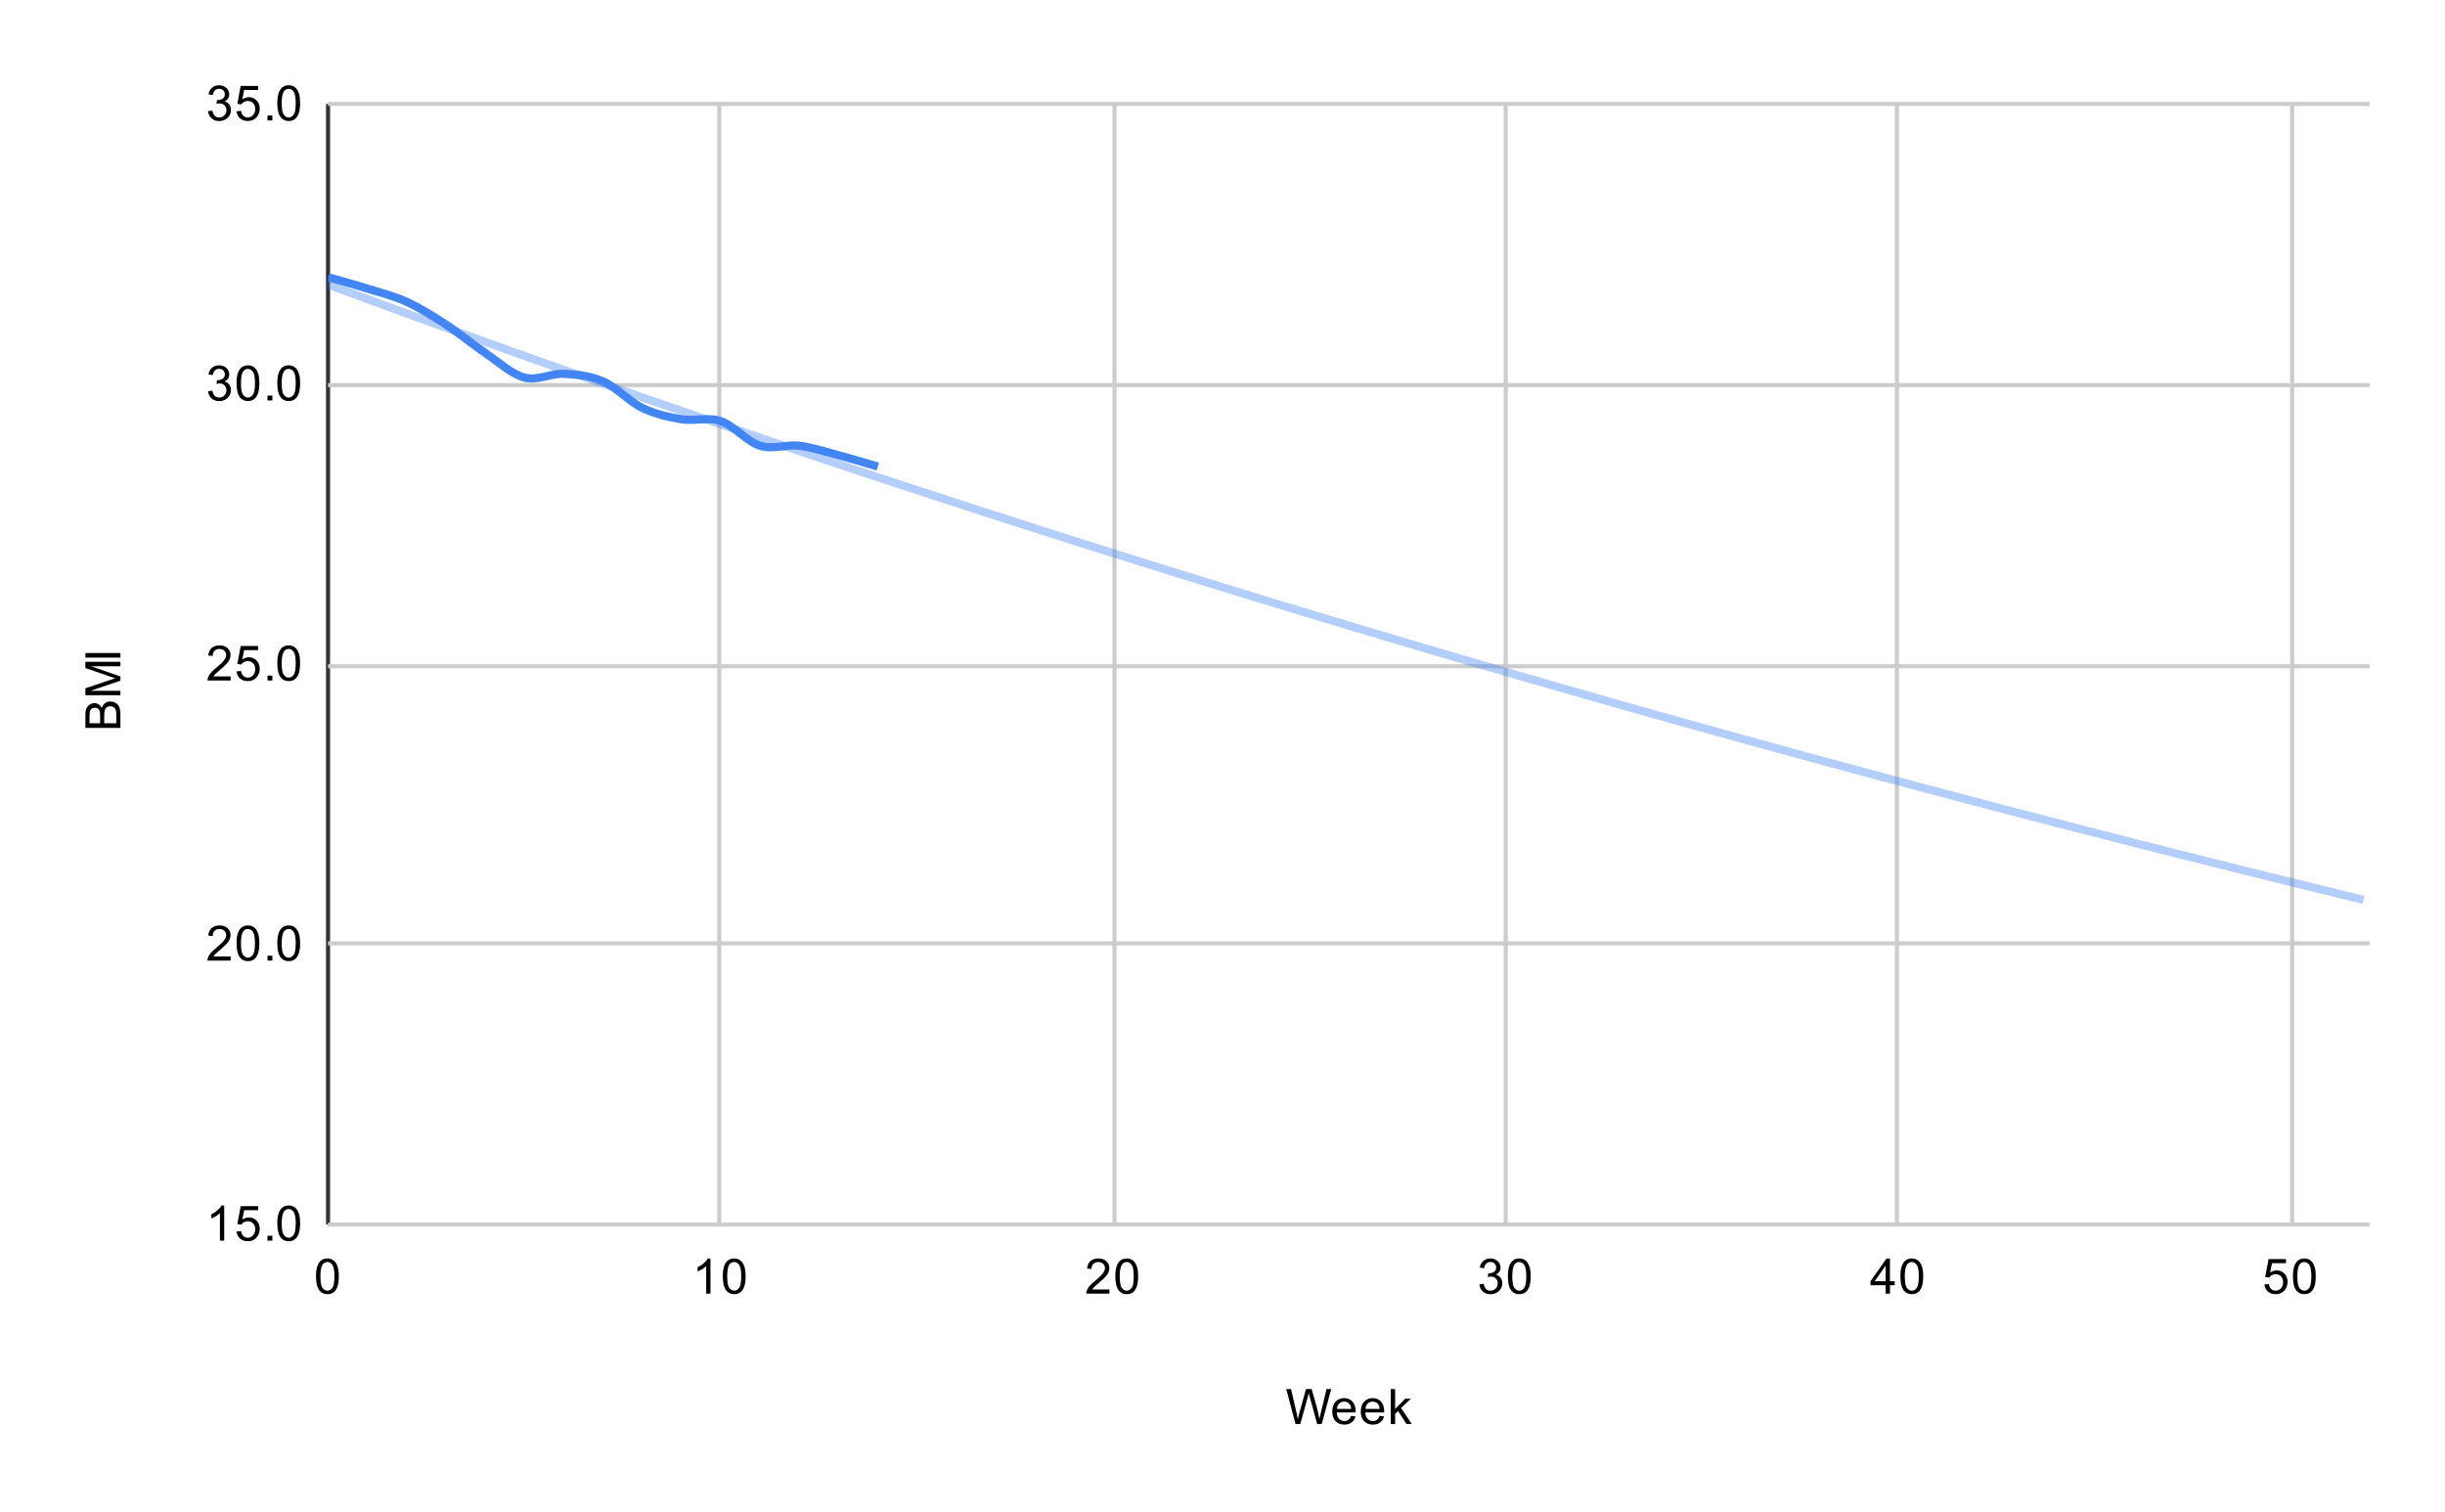
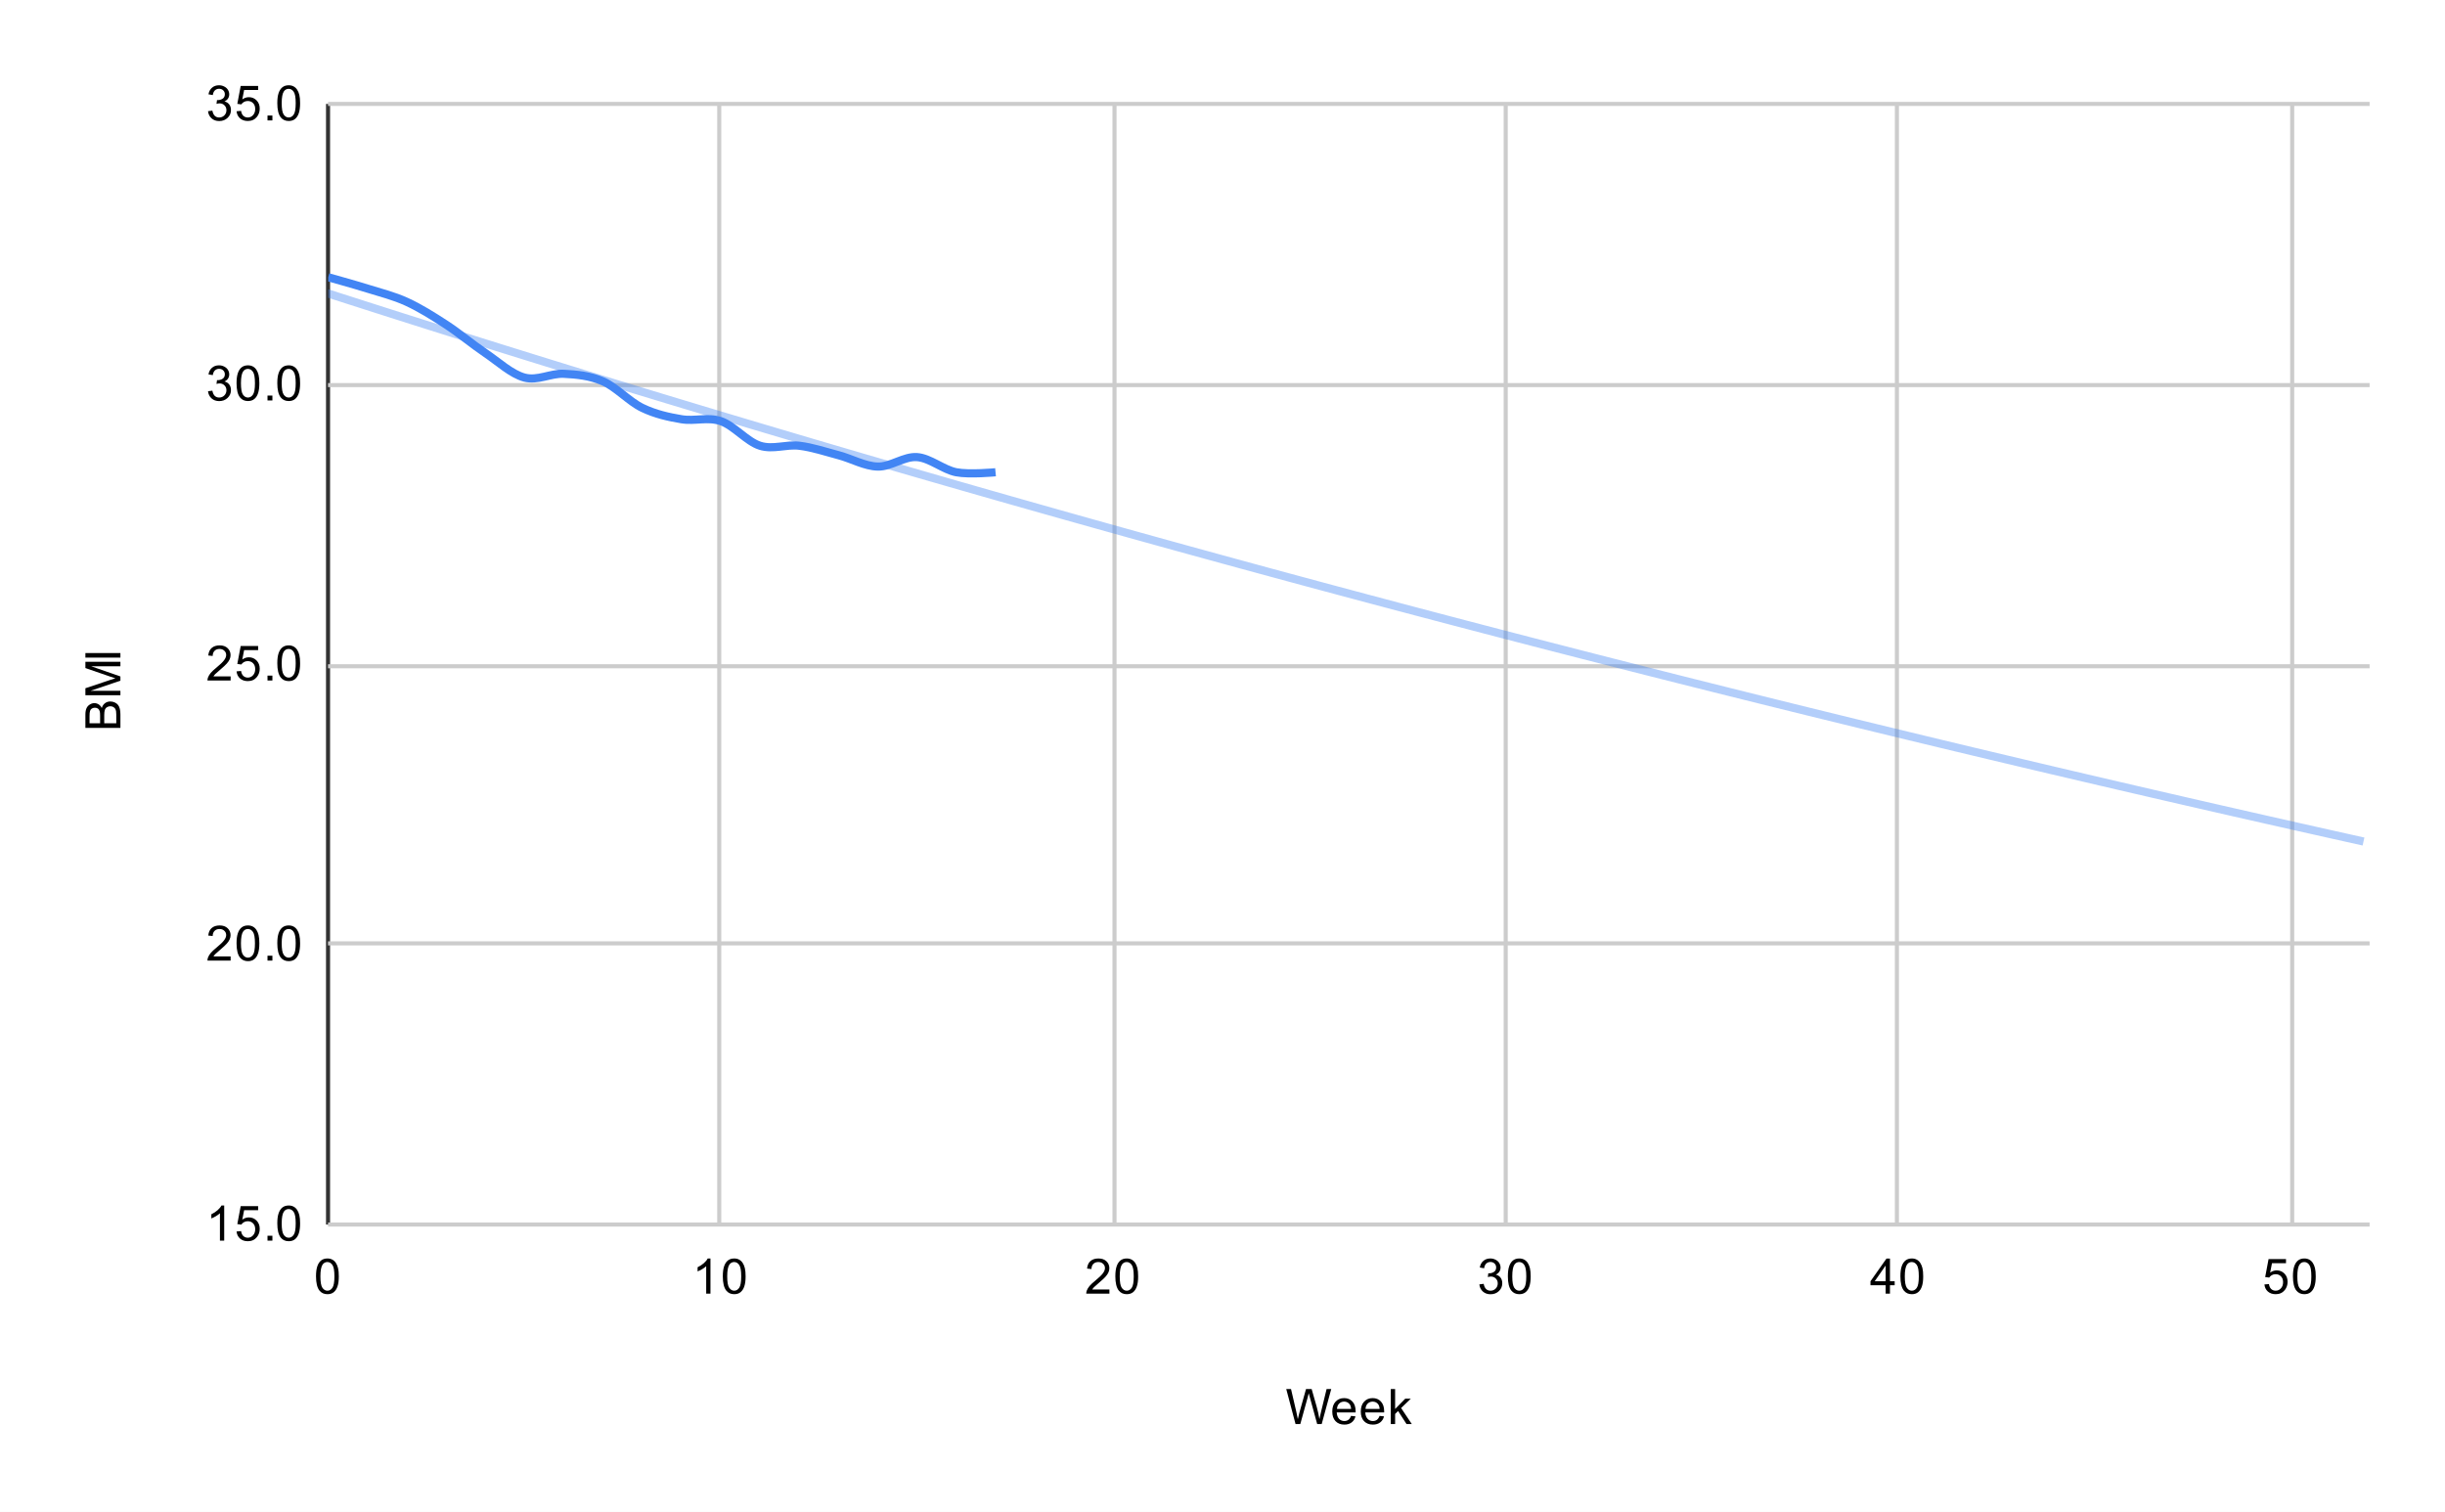
<svg xmlns="http://www.w3.org/2000/svg" version="1.1" viewBox="0.0 0.0 600.0 371.0" fill="none" stroke="none" stroke-linecap="square" stroke-miterlimit="10" width="600" height="371">
  <path fill="#ffffff" d="M0 0L600.0 0L600.0 371.0L0 371.0L0 0Z" fill-rule="nonzero" />
  <path stroke="#333333" stroke-width="1.0" stroke-linecap="butt" d="M80.5 25.5L80.5 300.5" fill-rule="nonzero" />
  <path stroke="#cccccc" stroke-width="1.0" stroke-linecap="butt" d="M176.5 25.5L176.5 300.5" fill-rule="nonzero" />
  <path stroke="#cccccc" stroke-width="1.0" stroke-linecap="butt" d="M273.5 25.5L273.5 300.5" fill-rule="nonzero" />
  <path stroke="#cccccc" stroke-width="1.0" stroke-linecap="butt" d="M369.5 25.5L369.5 300.5" fill-rule="nonzero" />
  <path stroke="#cccccc" stroke-width="1.0" stroke-linecap="butt" d="M465.5 25.5L465.5 300.5" fill-rule="nonzero" />
  <path stroke="#cccccc" stroke-width="1.0" stroke-linecap="butt" d="M562.5 25.5L562.5 300.5" fill-rule="nonzero" />
  <path stroke="#cccccc" stroke-width="1.0" stroke-linecap="butt" d="M80.5 300.5L581.5 300.5" fill-rule="nonzero" />
  <path stroke="#cccccc" stroke-width="1.0" stroke-linecap="butt" d="M80.5 231.5L581.5 231.5" fill-rule="nonzero" />
  <path stroke="#cccccc" stroke-width="1.0" stroke-linecap="butt" d="M80.5 163.5L581.5 163.5" fill-rule="nonzero" />
  <path stroke="#cccccc" stroke-width="1.0" stroke-linecap="butt" d="M80.5 94.5L581.5 94.5" fill-rule="nonzero" />
  <path stroke="#cccccc" stroke-width="1.0" stroke-linecap="butt" d="M80.5 25.5L581.5 25.5" fill-rule="nonzero" />
  <clipPath id="id_0">
    <path d="M80.55 25.55L581.45 25.55L581.45 300.45L80.55 300.45L80.55 25.55Z" clip-rule="nonzero" />
  </clipPath>
-   <path stroke="#4285f4" stroke-width="2.0" stroke-linecap="butt" clip-path="url(#id_0)" d="M80.55 68.034C80.55 68.034 86.972 69.815 90.183 70.822C93.394 71.828 96.604 72.603 99.815 74.074C103.026 75.545 106.237 77.558 109.448 79.649C112.659 81.74 115.87 84.45 119.081 86.618C122.292 88.786 125.503 91.806 128.713 92.658C131.924 93.51 135.135 91.574 138.346 91.729C141.557 91.884 144.768 92.194 147.979 93.587C151.19 94.981 154.401 98.543 157.612 100.092C160.822 101.641 164.033 102.338 167.244 102.88C170.455 103.422 173.666 102.26 176.877 103.344C180.088 104.428 183.299 108.377 186.51 109.384C189.721 110.391 192.931 108.997 196.142 109.384C199.353 109.771 202.564 110.855 205.775 111.707C208.986 112.559 215.408 114.495 215.408 114.495" fill-rule="nonzero" />
-   <path stroke="#4285f4" stroke-width="2.0" stroke-linecap="butt" stroke-opacity="0.4" clip-path="url(#id_0)" d="M0 38.918C0 38.918 2.667 39.976 4.0 40.504C5.333 41.032 6.667 41.559 8.0 42.085C9.333 42.611 10.667 43.136 12.0 43.66C13.333 44.184 14.667 44.707 16.0 45.23C17.333 45.752 18.667 46.274 20.0 46.794C21.333 47.315 22.667 47.835 24.0 48.354C25.333 48.872 26.667 49.39 28.0 49.908C29.333 50.425 30.667 50.941 32.0 51.456C33.333 51.972 34.667 52.486 36.0 53C37.333 53.513 38.667 54.026 40.0 54.538C41.333 55.05 42.667 55.561 44.0 56.071C45.333 56.581 46.667 57.09 48.0 57.599C49.333 58.107 50.667 58.615 52.0 59.121C53.333 59.628 54.667 60.134 56.0 60.639C57.333 61.144 58.667 61.648 60.0 62.151C61.333 62.655 62.667 63.157 64.0 63.658C65.333 64.16 66.667 64.661 68.0 65.161C69.333 65.66 70.667 66.159 72.0 66.658C73.333 67.156 74.667 67.653 76.0 68.15C77.333 68.646 78.667 69.142 80.0 69.636C81.333 70.131 82.667 70.625 84.0 71.118C85.333 71.611 86.667 72.104 88.0 72.595C89.333 73.086 90.667 73.577 92.0 74.067C93.333 74.557 94.667 75.045 96.0 75.534C97.333 76.022 98.667 76.509 100.0 76.995C101.333 77.482 102.667 77.967 104.0 78.452C105.333 78.937 106.667 79.421 108.0 79.904C109.333 80.387 110.667 80.87 112.0 81.351C113.333 81.833 114.667 82.313 116.0 82.793C117.333 83.273 118.667 83.752 120.0 84.23C121.333 84.709 122.667 85.186 124.0 85.663C125.333 86.139 126.667 86.615 128.0 87.09C129.333 87.565 130.667 88.04 132.0 88.513C133.333 88.986 134.667 89.459 136.0 89.931C137.333 90.403 138.667 90.874 140.0 91.344C141.333 91.814 142.667 92.283 144.0 92.752C145.333 93.221 146.667 93.688 148.0 94.155C149.333 94.622 150.667 95.089 152.0 95.554C153.333 96.02 154.667 96.484 156.0 96.948C157.333 97.412 158.667 97.875 160.0 98.337C161.333 98.8 162.667 99.261 164.0 99.722C165.333 100.182 166.667 100.642 168.0 101.102C169.333 101.561 170.667 102.019 172.0 102.477C173.333 102.934 174.667 103.391 176.0 103.847C177.333 104.303 178.667 104.758 180.0 105.213C181.333 105.667 182.667 106.121 184.0 106.574C185.333 107.027 186.667 107.479 188.0 107.931C189.333 108.382 190.667 108.833 192.0 109.283C193.333 109.733 194.667 110.182 196.0 110.63C197.333 111.078 198.667 111.526 200.0 111.973C201.333 112.42 202.667 112.866 204.0 113.311C205.333 113.756 206.667 114.201 208.0 114.645C209.333 115.089 210.667 115.532 212.0 115.974C213.333 116.416 214.667 116.858 216.0 117.299C217.333 117.74 218.667 118.18 220.0 118.619C221.333 119.058 222.667 119.497 224.0 119.935C225.333 120.372 226.667 120.81 228.0 121.246C229.333 121.682 230.667 122.118 232.0 122.553C233.333 122.988 234.667 123.422 236.0 123.855C237.333 124.288 238.667 124.721 240.0 125.153C241.333 125.585 242.667 126.016 244.0 126.447C245.333 126.877 246.667 127.307 248.0 127.736C249.333 128.165 250.667 128.593 252.0 129.021C253.333 129.448 254.667 129.875 256.0 130.301C257.333 130.727 258.667 131.153 260.0 131.577C261.333 132.002 262.667 132.426 264.0 132.849C265.333 133.272 266.667 133.695 268.0 134.116C269.333 134.538 270.667 134.959 272.0 135.38C273.333 135.8 274.667 136.22 276.0 136.638C277.333 137.057 278.667 137.476 280.0 137.893C281.333 138.311 282.667 138.727 284.0 139.143C285.333 139.56 286.667 139.975 288.0 140.39C289.333 140.804 290.667 141.218 292.0 141.631C293.333 142.045 294.667 142.457 296.0 142.869C297.333 143.281 298.667 143.692 300.0 144.103C301.333 144.513 302.667 144.923 304.0 145.332C305.333 145.741 306.667 146.149 308.0 146.557C309.333 146.965 310.667 147.372 312.0 147.778C313.333 148.184 314.667 148.59 316.0 148.995C317.333 149.4 318.667 149.804 320.0 150.208C321.333 150.611 322.667 151.014 324.0 151.416C325.333 151.818 326.667 152.22 328.0 152.621C329.333 153.022 330.667 153.422 332.0 153.821C333.333 154.221 334.667 154.619 336.0 155.018C337.333 155.416 338.667 155.813 340.0 156.21C341.333 156.607 342.667 157.003 344.0 157.398C345.333 157.793 346.667 158.188 348.0 158.582C349.333 158.976 350.667 159.37 352.0 159.763C353.333 160.155 354.667 160.547 356.0 160.939C357.333 161.33 358.667 161.721 360.0 162.111C361.333 162.501 362.667 162.89 364.0 163.279C365.333 163.668 366.667 164.056 368.0 164.443C369.333 164.831 370.667 165.218 372.0 165.604C373.333 165.99 374.667 166.375 376.0 166.76C377.333 167.145 378.667 167.529 380.0 167.913C381.333 168.296 382.667 168.679 384.0 169.061C385.333 169.443 386.667 169.825 388.0 170.206C389.333 170.587 390.667 170.967 392.0 171.347C393.333 171.726 394.667 172.105 396.0 172.484C397.333 172.862 398.667 173.24 400.0 173.617C401.333 173.994 402.667 174.37 404.0 174.746C405.333 175.122 406.667 175.497 408.0 175.871C409.333 176.246 410.667 176.62 412.0 176.993C413.333 177.366 414.667 177.739 416.0 178.111C417.333 178.483 418.667 178.854 420.0 179.225C421.333 179.595 422.667 179.965 424.0 180.335C425.333 180.704 426.667 181.073 428.0 181.441C429.333 181.81 430.667 182.177 432.0 182.544C433.333 182.911 434.667 183.277 436.0 183.643C437.333 184.009 438.667 184.374 440.0 184.738C441.333 185.103 442.667 185.466 444.0 185.83C445.333 186.193 446.667 186.556 448.0 186.918C449.333 187.28 450.667 187.641 452.0 188.002C453.333 188.362 454.667 188.723 456.0 189.082C457.333 189.442 458.667 189.801 460.0 190.159C461.333 190.517 462.667 190.875 464.0 191.232C465.333 191.589 466.667 191.946 468.0 192.301C469.333 192.657 470.667 193.013 472.0 193.367C473.333 193.722 474.667 194.076 476.0 194.43C477.333 194.783 478.667 195.136 480.0 195.488C481.333 195.841 482.667 196.192 484.0 196.543C485.333 196.894 486.667 197.245 488.0 197.595C489.333 197.945 490.667 198.294 492.0 198.643C493.333 198.991 494.667 199.34 496.0 199.687C497.333 200.035 498.667 200.382 500.0 200.728C501.333 201.074 502.667 201.42 504.0 201.765C505.333 202.11 506.667 202.455 508.0 202.799C509.333 203.143 510.667 203.486 512.0 203.829C513.333 204.172 514.667 204.514 516.0 204.856C517.333 205.198 518.667 205.539 520.0 205.879C521.333 206.22 522.667 206.56 524.0 206.899C525.333 207.238 526.667 207.577 528.0 207.916C529.333 208.254 530.667 208.591 532.0 208.928C533.333 209.265 534.667 209.602 536.0 209.938C537.333 210.274 538.667 210.609 540.0 210.944C541.333 211.279 542.667 211.613 544.0 211.947C545.333 212.28 546.667 212.613 548.0 212.946C549.333 213.278 550.667 213.61 552.0 213.942C553.333 214.273 554.667 214.604 556.0 214.934C557.333 215.264 558.667 215.594 560.0 215.923C561.333 216.252 562.667 216.581 564.0 216.909C565.333 217.237 566.667 217.565 568.0 217.892C569.333 218.218 570.667 218.545 572.0 218.871C573.333 219.196 574.667 219.522 576.0 219.846C577.333 220.171 580.0 220.819 580.0 220.819" fill-rule="nonzero" />
+   <path stroke="#4285f4" stroke-width="2.0" stroke-linecap="butt" clip-path="url(#id_0)" d="M80.55 68.034C80.55 68.034 86.972 69.815 90.183 70.822C93.394 71.828 96.604 72.603 99.815 74.074C103.026 75.545 106.237 77.558 109.448 79.649C112.659 81.74 115.87 84.45 119.081 86.618C122.292 88.786 125.503 91.806 128.713 92.658C131.924 93.51 135.135 91.574 138.346 91.729C141.557 91.884 144.768 92.194 147.979 93.587C151.19 94.981 154.401 98.543 157.612 100.092C160.822 101.641 164.033 102.338 167.244 102.88C170.455 103.422 173.666 102.26 176.877 103.344C180.088 104.428 183.299 108.377 186.51 109.384C189.721 110.391 192.931 108.997 196.142 109.384C199.353 109.771 202.564 110.855 205.775 111.707C208.986 112.559 212.197 114.417 215.408 114.495C218.619 114.572 221.829 111.939 225.04 112.172C228.251 112.404 231.462 115.269 234.673 115.889C237.884 116.508 244.306 115.889 244.306 115.889" fill-rule="nonzero" />
+   <path stroke="#4285f4" stroke-width="2.0" stroke-linecap="butt" stroke-opacity="0.4" clip-path="url(#id_0)" d="M0 45.288C0 45.288 2.667 46.199 4.0 46.654C5.333 47.109 6.667 47.563 8.0 48.016C9.333 48.469 10.667 48.922 12.0 49.374C13.333 49.826 14.667 50.277 16.0 50.728C17.333 51.178 18.667 51.628 20.0 52.077C21.333 52.527 22.667 52.975 24.0 53.423C25.333 53.871 26.667 54.318 28.0 54.765C29.333 55.212 30.667 55.658 32.0 56.103C33.333 56.548 34.667 56.993 36.0 57.437C37.333 57.881 38.667 58.324 40.0 58.767C41.333 59.209 42.667 59.651 44.0 60.093C45.333 60.534 46.667 60.975 48.0 61.415C49.333 61.855 50.667 62.294 52.0 62.733C53.333 63.172 54.667 63.61 56.0 64.047C57.333 64.485 58.667 64.922 60.0 65.358C61.333 65.794 62.667 66.229 64.0 66.664C65.333 67.099 66.667 67.533 68.0 67.967C69.333 68.4 70.667 68.833 72.0 69.266C73.333 69.698 74.667 70.13 76.0 70.561C77.333 70.992 78.667 71.422 80.0 71.852C81.333 72.281 82.667 72.71 84.0 73.139C85.333 73.567 86.667 73.995 88.0 74.422C89.333 74.85 90.667 75.276 92.0 75.702C93.333 76.128 94.667 76.553 96.0 76.978C97.333 77.403 98.667 77.827 100.0 78.25C101.333 78.673 102.667 79.096 104.0 79.518C105.333 79.941 106.667 80.362 108.0 80.783C109.333 81.204 110.667 81.624 112.0 82.044C113.333 82.463 114.667 82.882 116.0 83.301C117.333 83.719 118.667 84.137 120.0 84.554C121.333 84.971 122.667 85.388 124.0 85.804C125.333 86.22 126.667 86.635 128.0 87.05C129.333 87.465 130.667 87.879 132.0 88.292C133.333 88.706 134.667 89.118 136.0 89.531C137.333 89.943 138.667 90.355 140.0 90.766C141.333 91.177 142.667 91.587 144.0 91.997C145.333 92.407 146.667 92.816 148.0 93.225C149.333 93.633 150.667 94.041 152.0 94.449C153.333 94.856 154.667 95.263 156.0 95.669C157.333 96.075 158.667 96.481 160.0 96.886C161.333 97.291 162.667 97.695 164.0 98.099C165.333 98.503 166.667 98.906 168.0 99.308C169.333 99.711 170.667 100.113 172.0 100.514C173.333 100.916 174.667 101.317 176.0 101.717C177.333 102.117 178.667 102.517 180.0 102.916C181.333 103.315 182.667 103.713 184.0 104.111C185.333 104.509 186.667 104.906 188.0 105.303C189.333 105.699 190.667 106.095 192.0 106.491C193.333 106.886 194.667 107.281 196.0 107.676C197.333 108.07 198.667 108.464 200.0 108.857C201.333 109.25 202.667 109.643 204.0 110.035C205.333 110.427 206.667 110.818 208.0 111.209C209.333 111.6 210.667 111.99 212.0 112.38C213.333 112.769 214.667 113.158 216.0 113.547C217.333 113.935 218.667 114.323 220.0 114.711C221.333 115.098 222.667 115.485 224.0 115.871C225.333 116.257 226.667 116.643 228.0 117.028C229.333 117.413 230.667 117.798 232.0 118.182C233.333 118.565 234.667 118.949 236.0 119.332C237.333 119.714 238.667 120.097 240.0 120.478C241.333 120.86 242.667 121.241 244.0 121.622C245.333 122.002 246.667 122.382 248.0 122.762C249.333 123.141 250.667 123.52 252.0 123.898C253.333 124.276 254.667 124.654 256.0 125.031C257.333 125.408 258.667 125.785 260.0 126.161C261.333 126.537 262.667 126.913 264.0 127.288C265.333 127.663 266.667 128.037 268.0 128.411C269.333 128.785 270.667 129.158 272.0 129.531C273.333 129.903 274.667 130.275 276.0 130.647C277.333 131.019 278.667 131.39 280.0 131.76C281.333 132.131 282.667 132.501 284.0 132.87C285.333 133.24 286.667 133.608 288.0 133.977C289.333 134.345 290.667 134.713 292.0 135.08C293.333 135.447 294.667 135.814 296.0 136.18C297.333 136.546 298.667 136.912 300.0 137.277C301.333 137.642 302.667 138.007 304.0 138.371C305.333 138.734 306.667 139.098 308.0 139.461C309.333 139.824 310.667 140.186 312.0 140.548C313.333 140.91 314.667 141.271 316.0 141.632C317.333 141.993 318.667 142.353 320.0 142.713C321.333 143.072 322.667 143.431 324.0 143.79C325.333 144.149 326.667 144.507 328.0 144.864C329.333 145.222 330.667 145.579 332.0 145.935C333.333 146.292 334.667 146.648 336.0 147.003C337.333 147.359 338.667 147.714 340.0 148.068C341.333 148.422 342.667 148.776 344.0 149.13C345.333 149.483 346.667 149.836 348.0 150.188C349.333 150.54 350.667 150.892 352.0 151.243C353.333 151.595 354.667 151.945 356.0 152.296C357.333 152.646 358.667 152.996 360.0 153.345C361.333 153.694 362.667 154.043 364.0 154.391C365.333 154.739 366.667 155.087 368.0 155.434C369.333 155.781 370.667 156.127 372.0 156.473C373.333 156.82 374.667 157.165 376.0 157.51C377.333 157.855 378.667 158.2 380.0 158.544C381.333 158.888 382.667 159.231 384.0 159.574C385.333 159.917 386.667 160.26 388.0 160.602C389.333 160.944 390.667 161.286 392.0 161.627C393.333 161.968 394.667 162.308 396.0 162.648C397.333 162.988 398.667 163.327 400.0 163.666C401.333 164.005 402.667 164.344 404.0 164.682C405.333 165.02 406.667 165.357 408.0 165.694C409.333 166.031 410.667 166.368 412.0 166.704C413.333 167.04 414.667 167.375 416.0 167.71C417.333 168.045 418.667 168.38 420.0 168.714C421.333 169.048 422.667 169.381 424.0 169.714C425.333 170.047 426.667 170.38 428.0 170.712C429.333 171.044 430.667 171.375 432.0 171.706C433.333 172.037 434.667 172.368 436.0 172.698C437.333 173.028 438.667 173.357 440.0 173.687C441.333 174.016 442.667 174.344 444.0 174.672C445.333 175 446.667 175.328 448.0 175.655C449.333 175.982 450.667 176.309 452.0 176.635C453.333 176.961 454.667 177.287 456.0 177.612C457.333 177.937 458.667 178.262 460.0 178.586C461.333 178.91 462.667 179.234 464.0 179.557C465.333 179.881 466.667 180.204 468.0 180.526C469.333 180.848 470.667 181.17 472.0 181.491C473.333 181.813 474.667 182.134 476.0 182.454C477.333 182.774 478.667 183.094 480.0 183.414C481.333 183.733 482.667 184.052 484.0 184.371C485.333 184.689 486.667 185.007 488.0 185.325C489.333 185.643 490.667 185.96 492.0 186.276C493.333 186.593 494.667 186.909 496.0 187.225C497.333 187.54 498.667 187.856 500.0 188.17C501.333 188.485 502.667 188.799 504.0 189.113C505.333 189.427 506.667 189.74 508.0 190.053C509.333 190.366 510.667 190.679 512.0 190.991C513.333 191.303 514.667 191.614 516.0 191.925C517.333 192.236 518.667 192.547 520.0 192.857C521.333 193.167 522.667 193.477 524.0 193.786C525.333 194.095 526.667 194.404 528.0 194.712C529.333 195.021 530.667 195.328 532.0 195.636C533.333 195.943 534.667 196.25 536.0 196.556C537.333 196.863 538.667 197.169 540.0 197.475C541.333 197.78 542.667 198.085 544.0 198.39C545.333 198.695 546.667 198.999 548.0 199.303C549.333 199.606 550.667 199.91 552.0 200.212C553.333 200.515 554.667 200.818 556.0 201.12C557.333 201.422 558.667 201.723 560.0 202.024C561.333 202.325 562.667 202.626 564.0 202.926C565.333 203.226 566.667 203.526 568.0 203.825C569.333 204.125 570.667 204.423 572.0 204.722C573.333 205.02 574.667 205.318 576.0 205.616C577.333 205.913 580.0 206.507 580.0 206.507" fill-rule="nonzero" />
  <path fill="#000000" fill-opacity="0.0" clip-path="url(#id_0)" d="M83.55 68.034C83.55 69.691 82.207 71.034 80.55 71.034C78.893 71.034 77.55 69.691 77.55 68.034C77.55 66.377 78.893 65.034 80.55 65.034C82.207 65.034 83.55 66.377 83.55 68.034Z" fill-rule="nonzero" />
  <path fill="#000000" fill-opacity="0.0" clip-path="url(#id_0)" d="M93.183 70.822C93.183 72.478 91.84 73.822 90.183 73.822C88.526 73.822 87.183 72.478 87.183 70.822C87.183 69.165 88.526 67.822 90.183 67.822C91.84 67.822 93.183 69.165 93.183 70.822Z" fill-rule="nonzero" />
  <path fill="#000000" fill-opacity="0.0" clip-path="url(#id_0)" d="M102.815 74.074C102.815 75.731 101.472 77.074 99.815 77.074C98.159 77.074 96.815 75.731 96.815 74.074C96.815 72.417 98.159 71.074 99.815 71.074C101.472 71.074 102.815 72.417 102.815 74.074Z" fill-rule="nonzero" />
  <path fill="#000000" fill-opacity="0.0" clip-path="url(#id_0)" d="M112.448 79.649C112.448 81.306 111.105 82.649 109.448 82.649C107.791 82.649 106.448 81.306 106.448 79.649C106.448 77.992 107.791 76.649 109.448 76.649C111.105 76.649 112.448 77.992 112.448 79.649Z" fill-rule="nonzero" />
  <path fill="#000000" fill-opacity="0.0" clip-path="url(#id_0)" d="M122.081 86.618C122.081 88.275 120.738 89.618 119.081 89.618C117.424 89.618 116.081 88.275 116.081 86.618C116.081 84.961 117.424 83.618 119.081 83.618C120.738 83.618 122.081 84.961 122.081 86.618Z" fill-rule="nonzero" />
  <path fill="#000000" fill-opacity="0.0" clip-path="url(#id_0)" d="M131.713 92.658C131.713 94.315 130.37 95.658 128.713 95.658C127.057 95.658 125.713 94.315 125.713 92.658C125.713 91.001 127.057 89.658 128.713 89.658C130.37 89.658 131.713 91.001 131.713 92.658Z" fill-rule="nonzero" />
  <path fill="#000000" fill-opacity="0.0" clip-path="url(#id_0)" d="M141.346 91.729C141.346 93.386 140.003 94.729 138.346 94.729C136.689 94.729 135.346 93.386 135.346 91.729C135.346 90.072 136.689 88.729 138.346 88.729C140.003 88.729 141.346 90.072 141.346 91.729Z" fill-rule="nonzero" />
  <path fill="#000000" fill-opacity="0.0" clip-path="url(#id_0)" d="M150.979 93.587C150.979 95.244 149.636 96.587 147.979 96.587C146.322 96.587 144.979 95.244 144.979 93.587C144.979 91.931 146.322 90.587 147.979 90.587C149.636 90.587 150.979 91.931 150.979 93.587Z" fill-rule="nonzero" />
  <path fill="#000000" fill-opacity="0.0" clip-path="url(#id_0)" d="M160.612 100.092C160.612 101.749 159.268 103.092 157.612 103.092C155.955 103.092 154.612 101.749 154.612 100.092C154.612 98.435 155.955 97.092 157.612 97.092C159.268 97.092 160.612 98.435 160.612 100.092Z" fill-rule="nonzero" />
  <path fill="#000000" fill-opacity="0.0" clip-path="url(#id_0)" d="M170.244 102.88C170.244 104.536 168.901 105.88 167.244 105.88C165.587 105.88 164.244 104.536 164.244 102.88C164.244 101.223 165.587 99.88 167.244 99.88C168.901 99.88 170.244 101.223 170.244 102.88Z" fill-rule="nonzero" />
  <path fill="#000000" fill-opacity="0.0" clip-path="url(#id_0)" d="M179.877 103.344C179.877 105.001 178.534 106.344 176.877 106.344C175.22 106.344 173.877 105.001 173.877 103.344C173.877 101.687 175.22 100.344 176.877 100.344C178.534 100.344 179.877 101.687 179.877 103.344Z" fill-rule="nonzero" />
  <path fill="#000000" fill-opacity="0.0" clip-path="url(#id_0)" d="M189.51 109.384C189.51 111.041 188.166 112.384 186.51 112.384C184.853 112.384 183.51 111.041 183.51 109.384C183.51 107.727 184.853 106.384 186.51 106.384C188.166 106.384 189.51 107.727 189.51 109.384Z" fill-rule="nonzero" />
  <path fill="#000000" fill-opacity="0.0" clip-path="url(#id_0)" d="M199.142 109.384C199.142 111.041 197.799 112.384 196.142 112.384C194.485 112.384 193.142 111.041 193.142 109.384C193.142 107.727 194.485 106.384 196.142 106.384C197.799 106.384 199.142 107.727 199.142 109.384Z" fill-rule="nonzero" />
  <path fill="#000000" fill-opacity="0.0" clip-path="url(#id_0)" d="M208.775 111.707C208.775 113.364 207.432 114.707 205.775 114.707C204.118 114.707 202.775 113.364 202.775 111.707C202.775 110.05 204.118 108.707 205.775 108.707C207.432 108.707 208.775 110.05 208.775 111.707Z" fill-rule="nonzero" />
  <path fill="#000000" fill-opacity="0.0" clip-path="url(#id_0)" d="M218.408 114.495C218.408 116.152 217.065 117.495 215.408 117.495C213.751 117.495 212.408 116.152 212.408 114.495C212.408 112.838 213.751 111.495 215.408 111.495C217.065 111.495 218.408 112.838 218.408 114.495Z" fill-rule="nonzero" />
+   <path fill="#000000" fill-opacity="0.0" clip-path="url(#id_0)" d="M228.04 112.172C228.04 113.829 226.697 115.172 225.04 115.172C223.384 115.172 222.04 113.829 222.04 112.172C222.04 110.515 223.384 109.172 225.04 109.172C226.697 109.172 228.04 110.515 228.04 112.172Z" fill-rule="nonzero" />
+   <path fill="#000000" fill-opacity="0.0" clip-path="url(#id_0)" d="M237.673 115.889C237.673 117.545 236.33 118.889 234.673 118.889C233.016 118.889 231.673 117.545 231.673 115.889C231.673 114.232 233.016 112.889 234.673 112.889C236.33 112.889 237.673 114.232 237.673 115.889Z" fill-rule="nonzero" />
+   <path fill="#000000" fill-opacity="0.0" clip-path="url(#id_0)" d="M247.306 115.889C247.306 117.545 245.963 118.889 244.306 118.889C242.649 118.889 241.306 117.545 241.306 115.889C241.306 114.232 242.649 112.889 244.306 112.889C245.963 112.889 247.306 114.232 247.306 115.889Z" fill-rule="nonzero" />
  <path fill="#000000" d="M317.922 349.45L315.641 340.856L316.812 340.856L318.125 346.497Q318.328 347.372 318.484 348.247Q318.812 346.872 318.875 346.653L320.5 340.856L321.875 340.856L323.109 345.2Q323.562 346.825 323.781 348.247Q323.938 347.434 324.203 346.372L325.547 340.856L326.688 340.856L324.344 349.45L323.234 349.45L321.438 342.903Q321.203 342.091 321.156 341.903Q321.031 342.481 320.906 342.903L319.094 349.45L317.922 349.45ZM331.547 347.45L332.641 347.575Q332.391 348.528 331.688 349.059Q330.984 349.591 329.906 349.591Q328.547 349.591 327.734 348.747Q326.938 347.903 326.938 346.387Q326.938 344.825 327.75 343.966Q328.562 343.091 329.844 343.091Q331.094 343.091 331.875 343.934Q332.672 344.778 332.672 346.325Q332.672 346.419 332.672 346.606L328.031 346.606Q328.094 347.637 328.609 348.184Q329.125 348.716 329.906 348.716Q330.484 348.716 330.891 348.419Q331.312 348.106 331.547 347.45ZM328.094 345.747L331.562 345.747Q331.5 344.95 331.172 344.559Q330.656 343.95 329.859 343.95Q329.125 343.95 328.625 344.434Q328.141 344.919 328.094 345.747ZM338.547 347.45L339.641 347.575Q339.391 348.528 338.688 349.059Q337.984 349.591 336.906 349.591Q335.547 349.591 334.734 348.747Q333.938 347.903 333.938 346.387Q333.938 344.825 334.75 343.966Q335.562 343.091 336.844 343.091Q338.094 343.091 338.875 343.934Q339.672 344.778 339.672 346.325Q339.672 346.419 339.672 346.606L335.031 346.606Q335.094 347.637 335.609 348.184Q336.125 348.716 336.906 348.716Q337.484 348.716 337.891 348.419Q338.312 348.106 338.547 347.45ZM335.094 345.747L338.562 345.747Q338.5 344.95 338.172 344.559Q337.656 343.95 336.859 343.95Q336.125 343.95 335.625 344.434Q335.141 344.919 335.094 345.747ZM341.297 349.45L341.297 340.856L342.359 340.856L342.359 345.762L344.844 343.231L346.219 343.231L343.828 345.528L346.453 349.45L345.156 349.45L343.094 346.262L342.359 346.981L342.359 349.45L341.297 349.45Z" fill-rule="nonzero" />
  <path fill="#000000" d="M29.55 178.625L20.956 178.625L20.956 175.391Q20.956 174.406 21.222 173.812Q21.488 173.219 22.034 172.891Q22.566 172.547 23.159 172.547Q23.706 172.547 24.191 172.844Q24.675 173.141 24.972 173.75Q25.206 172.969 25.769 172.562Q26.316 172.141 27.066 172.141Q27.659 172.141 28.191 172.391Q28.706 172.641 28.988 173.016Q29.269 173.391 29.409 173.969Q29.55 174.531 29.55 175.344L29.55 178.625ZM24.566 177.484L24.566 175.625Q24.566 174.875 24.472 174.547Q24.347 174.109 24.05 173.891Q23.738 173.672 23.284 173.672Q22.863 173.672 22.534 173.875Q22.206 174.078 22.097 174.469Q21.972 174.844 21.972 175.766L21.972 177.484L24.566 177.484ZM28.534 177.484L28.534 175.344Q28.534 174.797 28.488 174.578Q28.425 174.172 28.269 173.922Q28.097 173.656 27.784 173.484Q27.472 173.312 27.066 173.312Q26.581 173.312 26.222 173.562Q25.863 173.797 25.722 174.234Q25.581 174.672 25.581 175.5L25.581 177.484L28.534 177.484ZM29.55 170.609L20.956 170.609L20.956 168.891L27.034 166.859Q27.894 166.578 28.316 166.453Q27.847 166.312 26.941 166.0L20.956 163.938L20.956 162.406L29.55 162.406L29.55 163.5L22.363 163.5L29.55 166.0L29.55 167.031L22.238 169.516L29.55 169.516L29.55 170.609ZM29.55 161.375L20.956 161.375L20.956 160.25L29.55 160.25L29.55 161.375Z" fill-rule="nonzero" />
  <path fill="#000000" d="M55.019 304.45L53.972 304.45L53.972 297.731Q53.581 298.091 52.956 298.466Q52.347 298.825 51.862 298.997L51.862 297.981Q52.737 297.559 53.394 296.981Q54.066 296.387 54.347 295.825L55.019 295.825L55.019 304.45ZM58.05 302.2L59.159 302.106Q59.284 302.919 59.722 303.325Q60.175 303.731 60.816 303.731Q61.566 303.731 62.097 303.153Q62.628 302.575 62.628 301.637Q62.628 300.731 62.112 300.216Q61.612 299.684 60.784 299.684Q60.284 299.684 59.862 299.919Q59.456 300.153 59.222 300.512L58.237 300.387L59.066 295.981L63.347 295.981L63.347 296.981L59.909 296.981L59.456 299.294Q60.222 298.747 61.066 298.747Q62.191 298.747 62.956 299.528Q63.737 300.309 63.737 301.544Q63.737 302.7 63.066 303.559Q62.237 304.591 60.816 304.591Q59.644 304.591 58.894 303.934Q58.159 303.278 58.05 302.2ZM65.644 304.45L65.644 303.247L66.847 303.247L66.847 304.45L65.644 304.45ZM68.05 300.216Q68.05 298.684 68.362 297.762Q68.675 296.825 69.284 296.325Q69.909 295.825 70.847 295.825Q71.534 295.825 72.05 296.106Q72.581 296.387 72.925 296.919Q73.269 297.434 73.456 298.184Q73.644 298.934 73.644 300.216Q73.644 301.731 73.331 302.653Q73.034 303.575 72.409 304.091Q71.8 304.591 70.847 304.591Q69.612 304.591 68.894 303.7Q68.05 302.637 68.05 300.216ZM69.128 300.216Q69.128 302.325 69.628 303.028Q70.128 303.731 70.847 303.731Q71.581 303.731 72.066 303.028Q72.566 302.325 72.566 300.216Q72.566 298.091 72.066 297.403Q71.581 296.7 70.831 296.7Q70.112 296.7 69.675 297.309Q69.128 298.091 69.128 300.216Z" fill-rule="nonzero" />
  <path fill="#000000" d="M56.597 234.709L56.597 235.725L50.909 235.725Q50.909 235.35 51.034 234.991Q51.253 234.412 51.722 233.85Q52.206 233.287 53.112 232.553Q54.519 231.397 55.003 230.725Q55.503 230.053 55.503 229.459Q55.503 228.834 55.05 228.412Q54.597 227.975 53.878 227.975Q53.112 227.975 52.659 228.428Q52.206 228.881 52.191 229.694L51.112 229.584Q51.222 228.366 51.941 227.741Q52.675 227.1 53.909 227.1Q55.144 227.1 55.862 227.787Q56.581 228.475 56.581 229.491Q56.581 230.006 56.362 230.506Q56.159 230.991 55.659 231.553Q55.175 232.1 54.05 233.053Q53.097 233.85 52.816 234.147Q52.55 234.428 52.378 234.709L56.597 234.709ZM58.05 231.491Q58.05 229.959 58.362 229.037Q58.675 228.1 59.284 227.6Q59.909 227.1 60.847 227.1Q61.534 227.1 62.05 227.381Q62.581 227.662 62.925 228.194Q63.269 228.709 63.456 229.459Q63.644 230.209 63.644 231.491Q63.644 233.006 63.331 233.928Q63.034 234.85 62.409 235.366Q61.8 235.866 60.847 235.866Q59.612 235.866 58.894 234.975Q58.05 233.912 58.05 231.491ZM59.128 231.491Q59.128 233.6 59.628 234.303Q60.128 235.006 60.847 235.006Q61.581 235.006 62.066 234.303Q62.566 233.6 62.566 231.491Q62.566 229.366 62.066 228.678Q61.581 227.975 60.831 227.975Q60.112 227.975 59.675 228.584Q59.128 229.366 59.128 231.491ZM65.644 235.725L65.644 234.522L66.847 234.522L66.847 235.725L65.644 235.725ZM68.05 231.491Q68.05 229.959 68.362 229.037Q68.675 228.1 69.284 227.6Q69.909 227.1 70.847 227.1Q71.534 227.1 72.05 227.381Q72.581 227.662 72.925 228.194Q73.269 228.709 73.456 229.459Q73.644 230.209 73.644 231.491Q73.644 233.006 73.331 233.928Q73.034 234.85 72.409 235.366Q71.8 235.866 70.847 235.866Q69.612 235.866 68.894 234.975Q68.05 233.912 68.05 231.491ZM69.128 231.491Q69.128 233.6 69.628 234.303Q70.128 235.006 70.847 235.006Q71.581 235.006 72.066 234.303Q72.566 233.6 72.566 231.491Q72.566 229.366 72.066 228.678Q71.581 227.975 70.831 227.975Q70.112 227.975 69.675 228.584Q69.128 229.366 69.128 231.491Z" fill-rule="nonzero" />
  <path fill="#000000" d="M56.597 165.984L56.597 167.0L50.909 167.0Q50.909 166.625 51.034 166.266Q51.253 165.688 51.722 165.125Q52.206 164.562 53.112 163.828Q54.519 162.672 55.003 162.0Q55.503 161.328 55.503 160.734Q55.503 160.109 55.05 159.688Q54.597 159.25 53.878 159.25Q53.112 159.25 52.659 159.703Q52.206 160.156 52.191 160.969L51.112 160.859Q51.222 159.641 51.941 159.016Q52.675 158.375 53.909 158.375Q55.144 158.375 55.862 159.062Q56.581 159.75 56.581 160.766Q56.581 161.281 56.362 161.781Q56.159 162.266 55.659 162.828Q55.175 163.375 54.05 164.328Q53.097 165.125 52.816 165.422Q52.55 165.703 52.378 165.984L56.597 165.984ZM58.05 164.75L59.159 164.656Q59.284 165.469 59.722 165.875Q60.175 166.281 60.816 166.281Q61.566 166.281 62.097 165.703Q62.628 165.125 62.628 164.188Q62.628 163.281 62.112 162.766Q61.612 162.234 60.784 162.234Q60.284 162.234 59.862 162.469Q59.456 162.703 59.222 163.062L58.237 162.938L59.066 158.531L63.347 158.531L63.347 159.531L59.909 159.531L59.456 161.844Q60.222 161.297 61.066 161.297Q62.191 161.297 62.956 162.078Q63.737 162.859 63.737 164.094Q63.737 165.25 63.066 166.109Q62.237 167.141 60.816 167.141Q59.644 167.141 58.894 166.484Q58.159 165.828 58.05 164.75ZM65.644 167.0L65.644 165.797L66.847 165.797L66.847 167.0L65.644 167.0ZM68.05 162.766Q68.05 161.234 68.362 160.312Q68.675 159.375 69.284 158.875Q69.909 158.375 70.847 158.375Q71.534 158.375 72.05 158.656Q72.581 158.938 72.925 159.469Q73.269 159.984 73.456 160.734Q73.644 161.484 73.644 162.766Q73.644 164.281 73.331 165.203Q73.034 166.125 72.409 166.641Q71.8 167.141 70.847 167.141Q69.612 167.141 68.894 166.25Q68.05 165.188 68.05 162.766ZM69.128 162.766Q69.128 164.875 69.628 165.578Q70.128 166.281 70.847 166.281Q71.581 166.281 72.066 165.578Q72.566 164.875 72.566 162.766Q72.566 160.641 72.066 159.953Q71.581 159.25 70.831 159.25Q70.112 159.25 69.675 159.859Q69.128 160.641 69.128 162.766Z" fill-rule="nonzero" />
  <path fill="#000000" d="M51.05 96.009L52.112 95.869Q52.284 96.759 52.722 97.166Q53.159 97.556 53.784 97.556Q54.534 97.556 55.05 97.041Q55.566 96.525 55.566 95.759Q55.566 95.041 55.081 94.572Q54.612 94.088 53.878 94.088Q53.581 94.088 53.128 94.213L53.253 93.275Q53.362 93.291 53.425 93.291Q54.097 93.291 54.628 92.947Q55.175 92.588 55.175 91.853Q55.175 91.275 54.784 90.9Q54.394 90.509 53.769 90.509Q53.159 90.509 52.737 90.9Q52.331 91.291 52.222 92.056L51.159 91.869Q51.347 90.822 52.034 90.244Q52.722 89.65 53.737 89.65Q54.441 89.65 55.034 89.963Q55.628 90.259 55.941 90.775Q56.253 91.291 56.253 91.884Q56.253 92.431 55.956 92.9Q55.659 93.353 55.081 93.619Q55.831 93.791 56.253 94.353Q56.675 94.9 56.675 95.744Q56.675 96.869 55.847 97.65Q55.034 98.431 53.784 98.431Q52.659 98.431 51.909 97.759Q51.159 97.072 51.05 96.009ZM58.05 94.041Q58.05 92.509 58.362 91.588Q58.675 90.65 59.284 90.15Q59.909 89.65 60.847 89.65Q61.534 89.65 62.05 89.931Q62.581 90.213 62.925 90.744Q63.269 91.259 63.456 92.009Q63.644 92.759 63.644 94.041Q63.644 95.556 63.331 96.478Q63.034 97.4 62.409 97.916Q61.8 98.416 60.847 98.416Q59.612 98.416 58.894 97.525Q58.05 96.463 58.05 94.041ZM59.128 94.041Q59.128 96.15 59.628 96.853Q60.128 97.556 60.847 97.556Q61.581 97.556 62.066 96.853Q62.566 96.15 62.566 94.041Q62.566 91.916 62.066 91.228Q61.581 90.525 60.831 90.525Q60.112 90.525 59.675 91.134Q59.128 91.916 59.128 94.041ZM65.644 98.275L65.644 97.072L66.847 97.072L66.847 98.275L65.644 98.275ZM68.05 94.041Q68.05 92.509 68.362 91.588Q68.675 90.65 69.284 90.15Q69.909 89.65 70.847 89.65Q71.534 89.65 72.05 89.931Q72.581 90.213 72.925 90.744Q73.269 91.259 73.456 92.009Q73.644 92.759 73.644 94.041Q73.644 95.556 73.331 96.478Q73.034 97.4 72.409 97.916Q71.8 98.416 70.847 98.416Q69.612 98.416 68.894 97.525Q68.05 96.463 68.05 94.041ZM69.128 94.041Q69.128 96.15 69.628 96.853Q70.128 97.556 70.847 97.556Q71.581 97.556 72.066 96.853Q72.566 96.15 72.566 94.041Q72.566 91.916 72.066 91.228Q71.581 90.525 70.831 90.525Q70.112 90.525 69.675 91.134Q69.128 91.916 69.128 94.041Z" fill-rule="nonzero" />
  <path fill="#000000" d="M51.05 27.284L52.112 27.144Q52.284 28.034 52.722 28.441Q53.159 28.831 53.784 28.831Q54.534 28.831 55.05 28.316Q55.566 27.8 55.566 27.034Q55.566 26.316 55.081 25.847Q54.612 25.363 53.878 25.363Q53.581 25.363 53.128 25.488L53.253 24.55Q53.362 24.566 53.425 24.566Q54.097 24.566 54.628 24.222Q55.175 23.863 55.175 23.128Q55.175 22.55 54.784 22.175Q54.394 21.784 53.769 21.784Q53.159 21.784 52.737 22.175Q52.331 22.566 52.222 23.331L51.159 23.144Q51.347 22.097 52.034 21.519Q52.722 20.925 53.737 20.925Q54.441 20.925 55.034 21.238Q55.628 21.534 55.941 22.05Q56.253 22.566 56.253 23.159Q56.253 23.706 55.956 24.175Q55.659 24.628 55.081 24.894Q55.831 25.066 56.253 25.628Q56.675 26.175 56.675 27.019Q56.675 28.144 55.847 28.925Q55.034 29.706 53.784 29.706Q52.659 29.706 51.909 29.034Q51.159 28.347 51.05 27.284ZM58.05 27.3L59.159 27.206Q59.284 28.019 59.722 28.425Q60.175 28.831 60.816 28.831Q61.566 28.831 62.097 28.253Q62.628 27.675 62.628 26.738Q62.628 25.831 62.112 25.316Q61.612 24.784 60.784 24.784Q60.284 24.784 59.862 25.019Q59.456 25.253 59.222 25.613L58.237 25.488L59.066 21.081L63.347 21.081L63.347 22.081L59.909 22.081L59.456 24.394Q60.222 23.847 61.066 23.847Q62.191 23.847 62.956 24.628Q63.737 25.409 63.737 26.644Q63.737 27.8 63.066 28.659Q62.237 29.691 60.816 29.691Q59.644 29.691 58.894 29.034Q58.159 28.378 58.05 27.3ZM65.644 29.55L65.644 28.347L66.847 28.347L66.847 29.55L65.644 29.55ZM68.05 25.316Q68.05 23.784 68.362 22.863Q68.675 21.925 69.284 21.425Q69.909 20.925 70.847 20.925Q71.534 20.925 72.05 21.206Q72.581 21.488 72.925 22.019Q73.269 22.534 73.456 23.284Q73.644 24.034 73.644 25.316Q73.644 26.831 73.331 27.753Q73.034 28.675 72.409 29.191Q71.8 29.691 70.847 29.691Q69.612 29.691 68.894 28.8Q68.05 27.738 68.05 25.316ZM69.128 25.316Q69.128 27.425 69.628 28.128Q70.128 28.831 70.847 28.831Q71.581 28.831 72.066 28.128Q72.566 27.425 72.566 25.316Q72.566 23.191 72.066 22.503Q71.581 21.8 70.831 21.8Q70.112 21.8 69.675 22.409Q69.128 23.191 69.128 25.316Z" fill-rule="nonzero" />
  <path fill="#000000" d="M77.55 313.216Q77.55 311.684 77.862 310.762Q78.175 309.825 78.784 309.325Q79.409 308.825 80.347 308.825Q81.034 308.825 81.55 309.106Q82.081 309.387 82.425 309.919Q82.769 310.434 82.956 311.184Q83.144 311.934 83.144 313.216Q83.144 314.731 82.831 315.653Q82.534 316.575 81.909 317.091Q81.3 317.591 80.347 317.591Q79.112 317.591 78.394 316.7Q77.55 315.637 77.55 313.216ZM78.628 313.216Q78.628 315.325 79.128 316.028Q79.628 316.731 80.347 316.731Q81.081 316.731 81.566 316.028Q82.066 315.325 82.066 313.216Q82.066 311.091 81.566 310.403Q81.081 309.7 80.331 309.7Q79.612 309.7 79.175 310.309Q78.628 311.091 78.628 313.216Z" fill-rule="nonzero" />
  <path fill="#000000" d="M174.346 317.45L173.299 317.45L173.299 310.731Q172.908 311.091 172.283 311.466Q171.674 311.825 171.189 311.997L171.189 310.981Q172.064 310.559 172.721 309.981Q173.393 309.387 173.674 308.825L174.346 308.825L174.346 317.45ZM177.377 313.216Q177.377 311.684 177.689 310.762Q178.002 309.825 178.611 309.325Q179.236 308.825 180.174 308.825Q180.861 308.825 181.377 309.106Q181.908 309.387 182.252 309.919Q182.596 310.434 182.783 311.184Q182.971 311.934 182.971 313.216Q182.971 314.731 182.658 315.653Q182.361 316.575 181.736 317.091Q181.127 317.591 180.174 317.591Q178.939 317.591 178.221 316.7Q177.377 315.637 177.377 313.216ZM178.455 313.216Q178.455 315.325 178.955 316.028Q179.455 316.731 180.174 316.731Q180.908 316.731 181.393 316.028Q181.893 315.325 181.893 313.216Q181.893 311.091 181.393 310.403Q180.908 309.7 180.158 309.7Q179.439 309.7 179.002 310.309Q178.455 311.091 178.455 313.216Z" fill-rule="nonzero" />
  <path fill="#000000" d="M272.251 316.434L272.251 317.45L266.563 317.45Q266.563 317.075 266.688 316.716Q266.907 316.137 267.376 315.575Q267.86 315.012 268.766 314.278Q270.173 313.122 270.657 312.45Q271.157 311.778 271.157 311.184Q271.157 310.559 270.704 310.137Q270.251 309.7 269.532 309.7Q268.766 309.7 268.313 310.153Q267.86 310.606 267.844 311.419L266.766 311.309Q266.876 310.091 267.594 309.466Q268.329 308.825 269.563 308.825Q270.798 308.825 271.516 309.512Q272.235 310.2 272.235 311.216Q272.235 311.731 272.016 312.231Q271.813 312.716 271.313 313.278Q270.829 313.825 269.704 314.778Q268.751 315.575 268.469 315.872Q268.204 316.153 268.032 316.434L272.251 316.434ZM273.704 313.216Q273.704 311.684 274.016 310.762Q274.329 309.825 274.938 309.325Q275.563 308.825 276.501 308.825Q277.188 308.825 277.704 309.106Q278.235 309.387 278.579 309.919Q278.923 310.434 279.11 311.184Q279.298 311.934 279.298 313.216Q279.298 314.731 278.985 315.653Q278.688 316.575 278.063 317.091Q277.454 317.591 276.501 317.591Q275.266 317.591 274.548 316.7Q273.704 315.637 273.704 313.216ZM274.782 313.216Q274.782 315.325 275.282 316.028Q275.782 316.731 276.501 316.731Q277.235 316.731 277.719 316.028Q278.219 315.325 278.219 313.216Q278.219 311.091 277.719 310.403Q277.235 309.7 276.485 309.7Q275.766 309.7 275.329 310.309Q274.782 311.091 274.782 313.216Z" fill-rule="nonzero" />
  <path fill="#000000" d="M363.031 315.184L364.093 315.044Q364.265 315.934 364.703 316.341Q365.14 316.731 365.765 316.731Q366.515 316.731 367.031 316.216Q367.546 315.7 367.546 314.934Q367.546 314.216 367.062 313.747Q366.593 313.262 365.859 313.262Q365.562 313.262 365.109 313.387L365.234 312.45Q365.343 312.466 365.406 312.466Q366.078 312.466 366.609 312.122Q367.156 311.762 367.156 311.028Q367.156 310.45 366.765 310.075Q366.375 309.684 365.75 309.684Q365.14 309.684 364.718 310.075Q364.312 310.466 364.203 311.231L363.14 311.044Q363.328 309.997 364.015 309.419Q364.703 308.825 365.718 308.825Q366.421 308.825 367.015 309.137Q367.609 309.434 367.921 309.95Q368.234 310.466 368.234 311.059Q368.234 311.606 367.937 312.075Q367.64 312.528 367.062 312.794Q367.812 312.966 368.234 313.528Q368.656 314.075 368.656 314.919Q368.656 316.044 367.828 316.825Q367.015 317.606 365.765 317.606Q364.64 317.606 363.89 316.934Q363.14 316.247 363.031 315.184ZM370.031 313.216Q370.031 311.684 370.343 310.762Q370.656 309.825 371.265 309.325Q371.89 308.825 372.828 308.825Q373.515 308.825 374.031 309.106Q374.562 309.387 374.906 309.919Q375.25 310.434 375.437 311.184Q375.625 311.934 375.625 313.216Q375.625 314.731 375.312 315.653Q375.015 316.575 374.39 317.091Q373.781 317.591 372.828 317.591Q371.593 317.591 370.875 316.7Q370.031 315.637 370.031 313.216ZM371.109 313.216Q371.109 315.325 371.609 316.028Q372.109 316.731 372.828 316.731Q373.562 316.731 374.046 316.028Q374.546 315.325 374.546 313.216Q374.546 311.091 374.046 310.403Q373.562 309.7 372.812 309.7Q372.093 309.7 371.656 310.309Q371.109 311.091 371.109 313.216Z" fill-rule="nonzero" />
  <path fill="#000000" d="M462.733 317.45L462.733 315.387L459.014 315.387L459.014 314.419L462.936 308.856L463.795 308.856L463.795 314.419L464.951 314.419L464.951 315.387L463.795 315.387L463.795 317.45L462.733 317.45ZM462.733 314.419L462.733 310.559L460.045 314.419L462.733 314.419ZM466.358 313.216Q466.358 311.684 466.67 310.762Q466.983 309.825 467.592 309.325Q468.217 308.825 469.155 308.825Q469.842 308.825 470.358 309.106Q470.889 309.387 471.233 309.919Q471.576 310.434 471.764 311.184Q471.951 311.934 471.951 313.216Q471.951 314.731 471.639 315.653Q471.342 316.575 470.717 317.091Q470.108 317.591 469.155 317.591Q467.92 317.591 467.201 316.7Q466.358 315.637 466.358 313.216ZM467.436 313.216Q467.436 315.325 467.936 316.028Q468.436 316.731 469.155 316.731Q469.889 316.731 470.373 316.028Q470.873 315.325 470.873 313.216Q470.873 311.091 470.373 310.403Q469.889 309.7 469.139 309.7Q468.42 309.7 467.983 310.309Q467.436 311.091 467.436 313.216Z" fill-rule="nonzero" />
  <path fill="#000000" d="M555.685 315.2L556.794 315.106Q556.919 315.919 557.356 316.325Q557.81 316.731 558.45 316.731Q559.2 316.731 559.731 316.153Q560.263 315.575 560.263 314.637Q560.263 313.731 559.747 313.216Q559.247 312.684 558.419 312.684Q557.919 312.684 557.497 312.919Q557.091 313.153 556.856 313.512L555.872 313.387L556.7 308.981L560.981 308.981L560.981 309.981L557.544 309.981L557.091 312.294Q557.856 311.747 558.7 311.747Q559.825 311.747 560.591 312.528Q561.372 313.309 561.372 314.544Q561.372 315.7 560.7 316.559Q559.872 317.591 558.45 317.591Q557.278 317.591 556.528 316.934Q555.794 316.278 555.685 315.2ZM562.685 313.216Q562.685 311.684 562.997 310.762Q563.31 309.825 563.919 309.325Q564.544 308.825 565.481 308.825Q566.169 308.825 566.685 309.106Q567.216 309.387 567.56 309.919Q567.903 310.434 568.091 311.184Q568.278 311.934 568.278 313.216Q568.278 314.731 567.966 315.653Q567.669 316.575 567.044 317.091Q566.435 317.591 565.481 317.591Q564.247 317.591 563.528 316.7Q562.685 315.637 562.685 313.216ZM563.763 313.216Q563.763 315.325 564.263 316.028Q564.763 316.731 565.481 316.731Q566.216 316.731 566.7 316.028Q567.2 315.325 567.2 313.216Q567.2 311.091 566.7 310.403Q566.216 309.7 565.466 309.7Q564.747 309.7 564.31 310.309Q563.763 311.091 563.763 313.216Z" fill-rule="nonzero" />
</svg>
